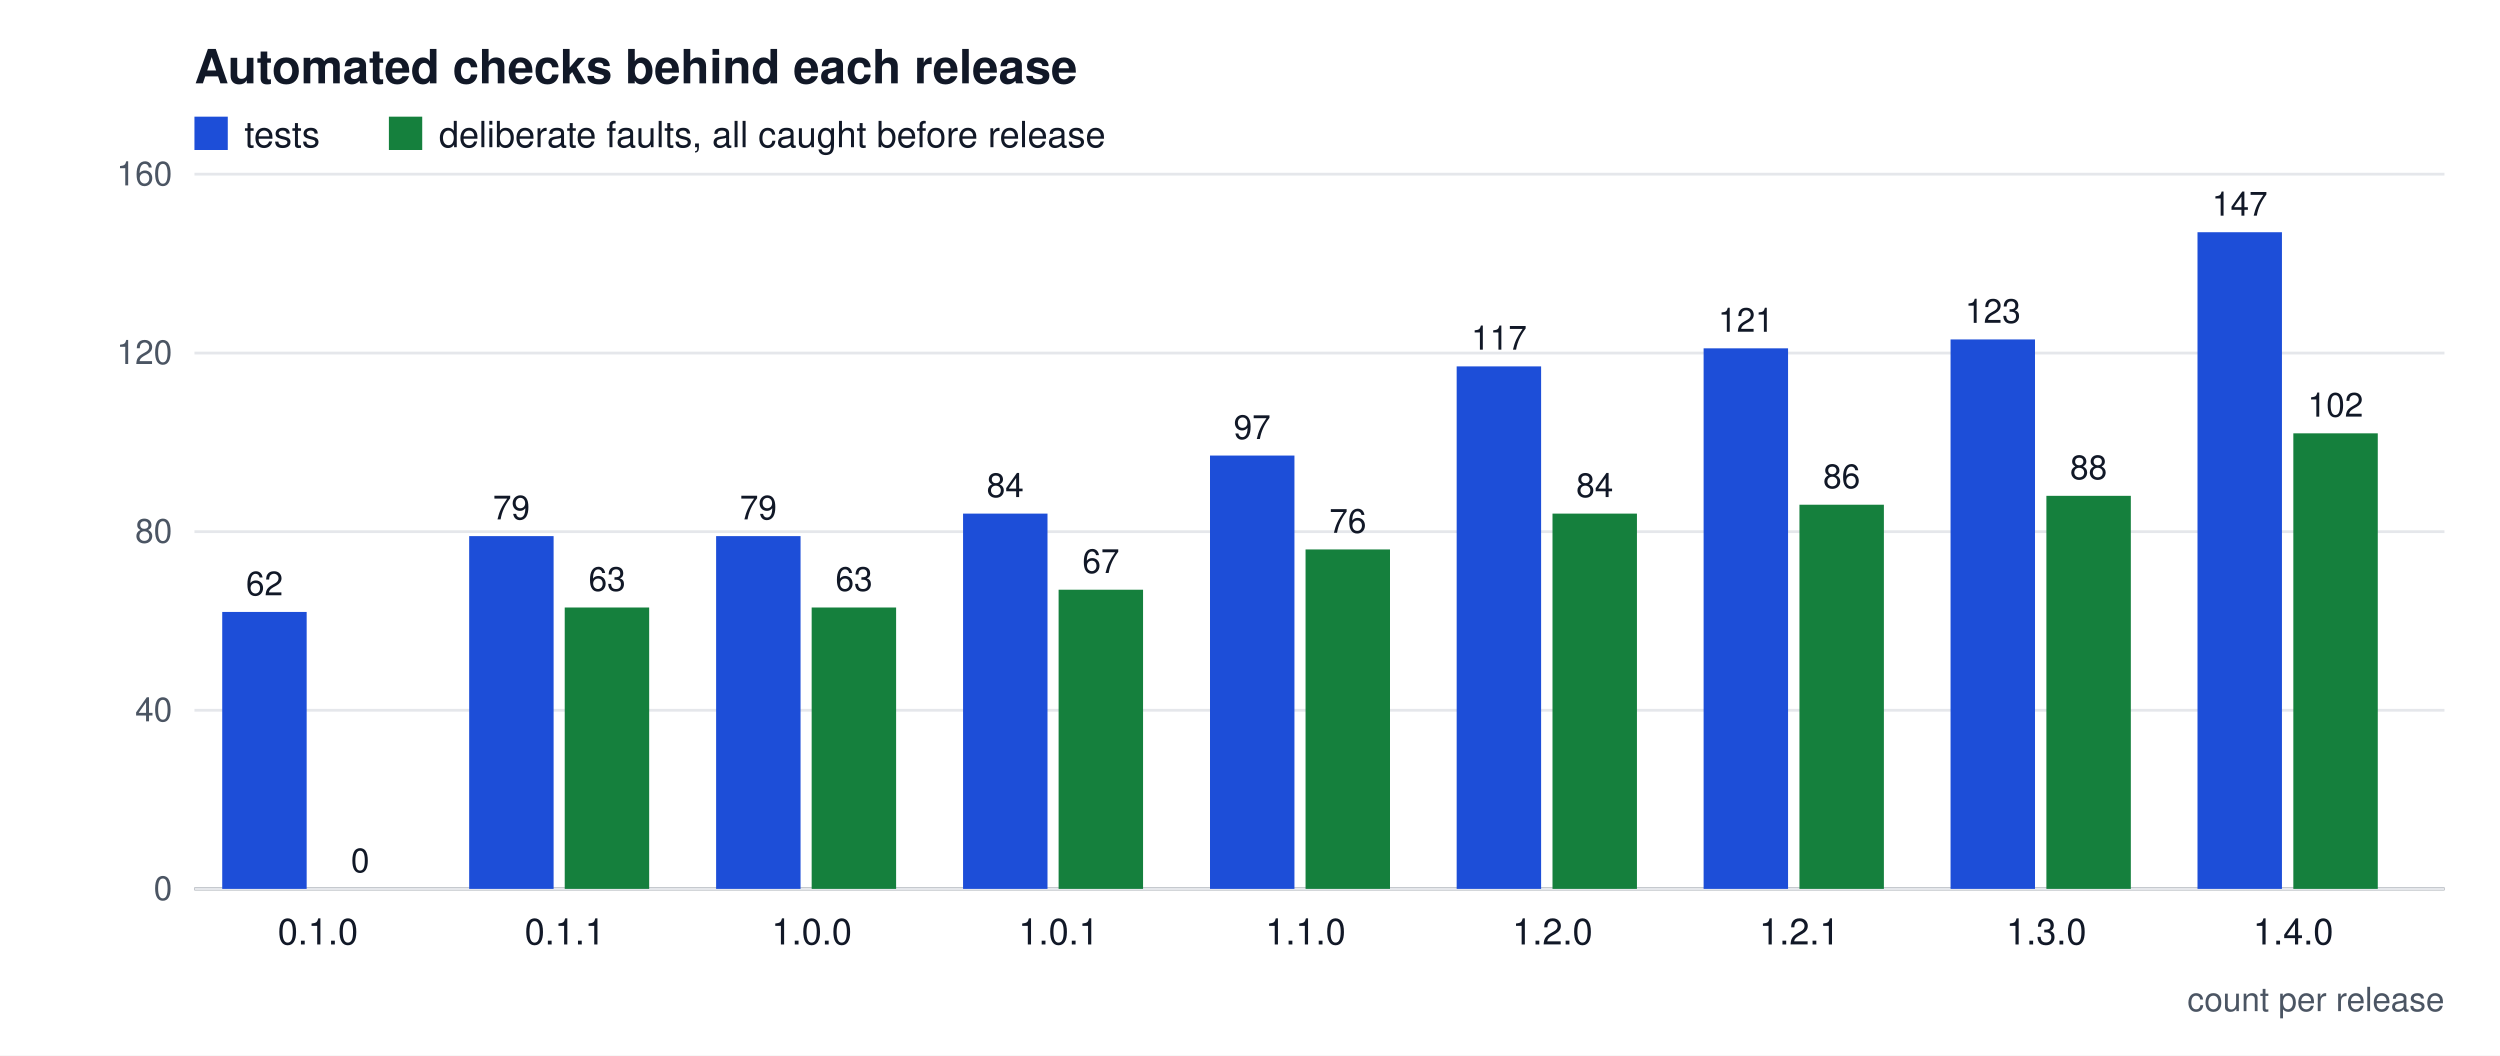
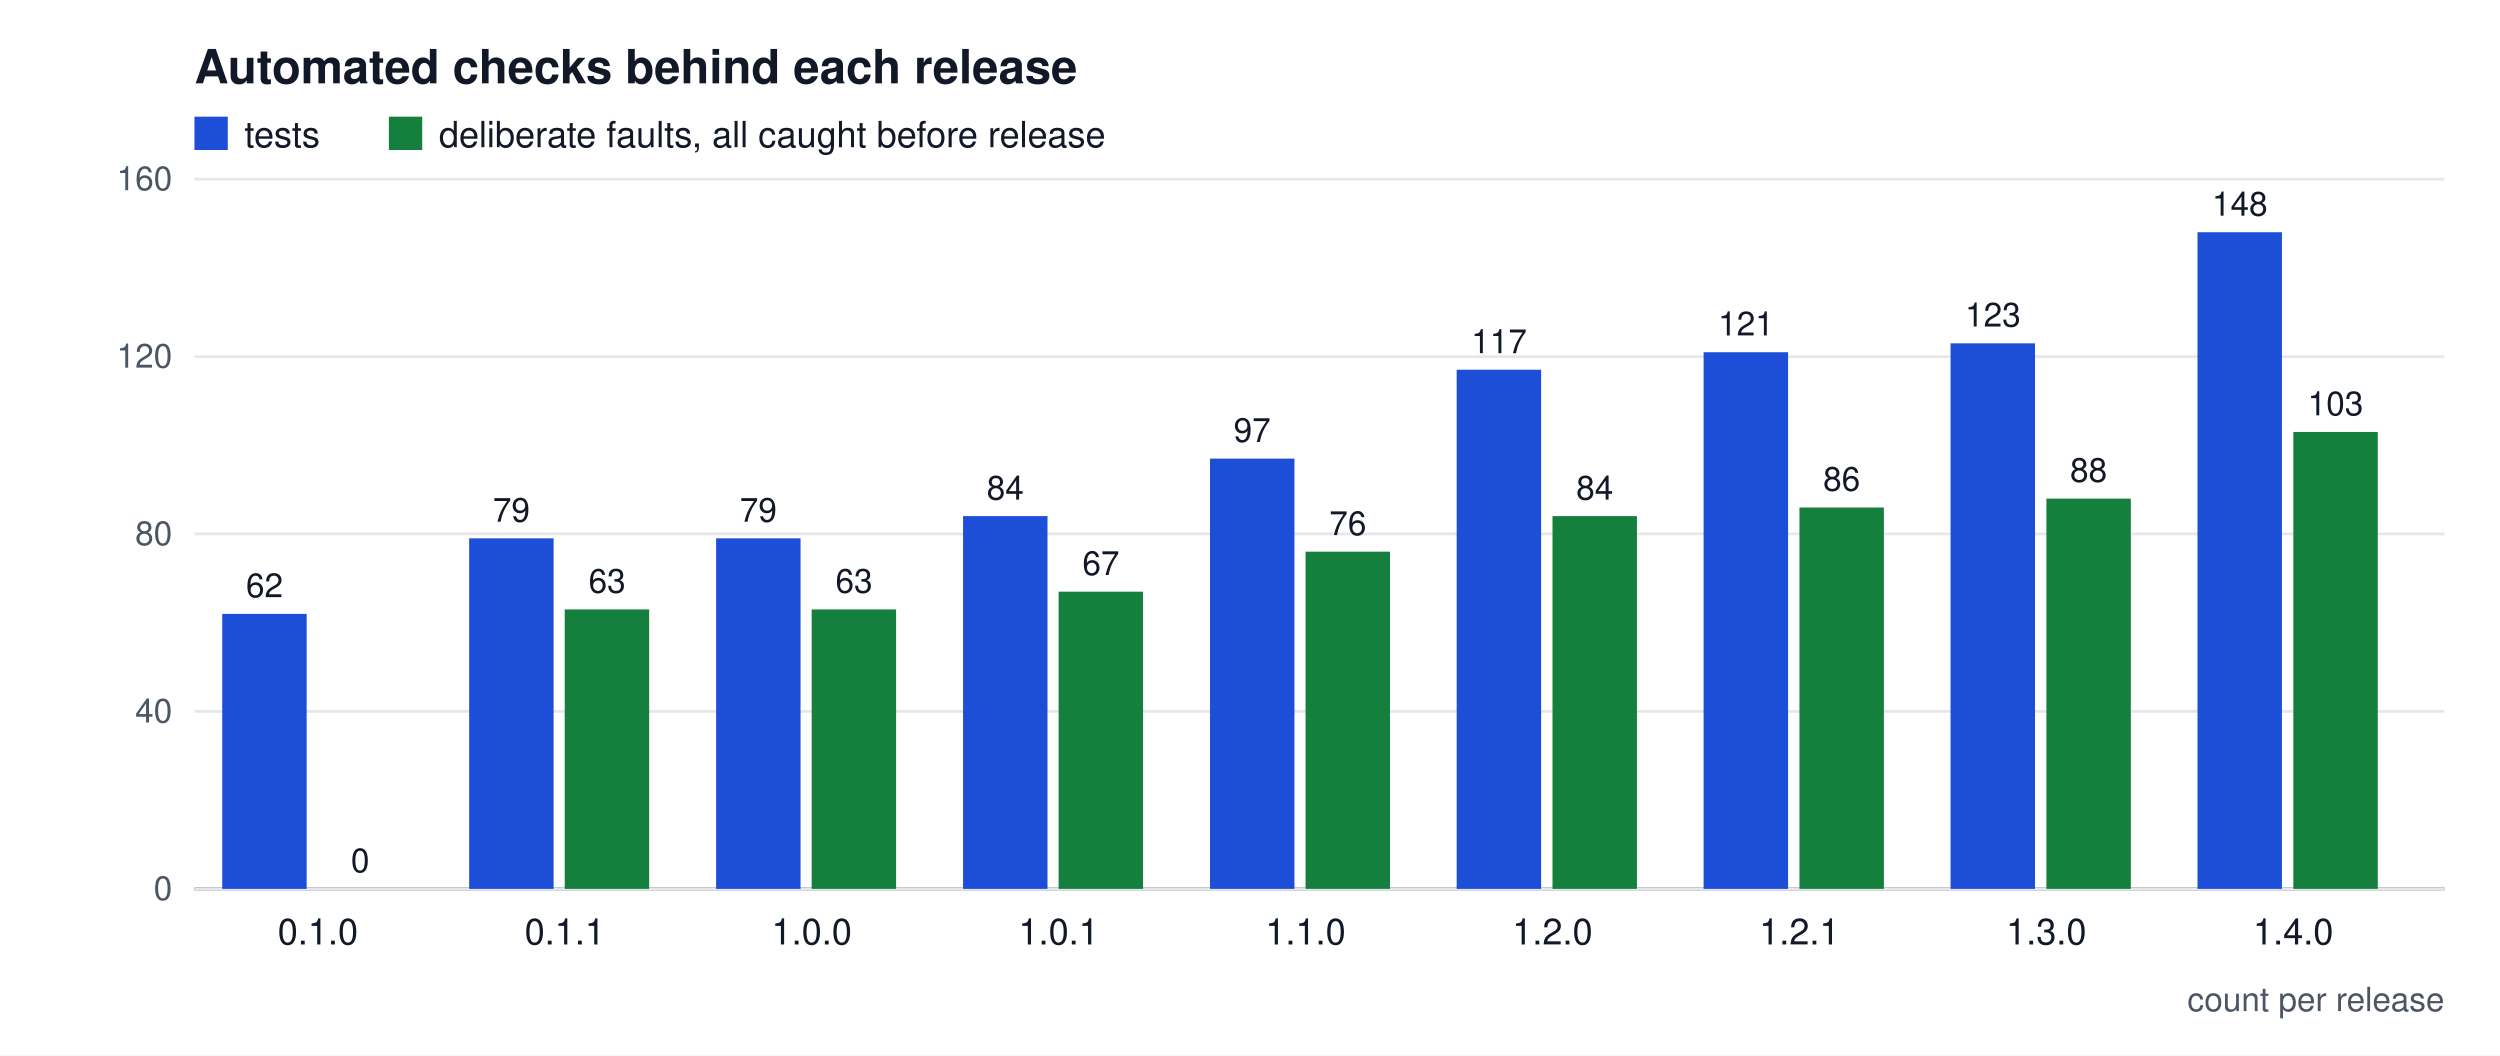
<svg xmlns="http://www.w3.org/2000/svg" viewBox="0 0 900 380" width="900" height="380" role="img" aria-labelledby="title desc" font-family="Helvetica, Arial, sans-serif">
  <rect width="900" height="380" fill="#ffffff" />
  <text x="70" y="30" font-size="17" text-anchor="start" fill="#111827" font-weight="bold">Automated checks behind each release</text>
  <line x1="70" y1="320" x2="880" y2="320" stroke="#4b5563" />
  <line x1="70" y1="320.0" x2="880" y2="320.0" stroke="#e5e7eb" />
  <text x="62" y="324.0" font-size="12" text-anchor="end" fill="#4b5563" font-weight="normal">0</text>
-   <line x1="70" y1="255.7" x2="880" y2="255.7" stroke="#e5e7eb" />
-   <text x="62" y="259.683" font-size="12" text-anchor="end" fill="#4b5563" font-weight="normal">40</text>
-   <line x1="70" y1="191.4" x2="880" y2="191.4" stroke="#e5e7eb" />
-   <text x="62" y="195.367" font-size="12" text-anchor="end" fill="#4b5563" font-weight="normal">80</text>
-   <line x1="70" y1="127.1" x2="880" y2="127.1" stroke="#e5e7eb" />
-   <text x="62" y="131.05" font-size="12" text-anchor="end" fill="#4b5563" font-weight="normal">120</text>
-   <line x1="70" y1="62.7" x2="880" y2="62.7" stroke="#e5e7eb" />
-   <text x="62" y="66.733" font-size="12" text-anchor="end" fill="#4b5563" font-weight="normal">160</text>
-   <rect x="80.0" y="220.3" width="30.4" height="99.7" fill="#1d4ed8" />
-   <text x="95.222" y="214.309" font-size="12" text-anchor="middle" fill="#111827" font-weight="normal">62</text>
+   <line x1="70" y1="256.1" x2="880" y2="256.1" stroke="#e5e7eb" />
+   <text x="62" y="260.118" font-size="12" text-anchor="end" fill="#4b5563" font-weight="normal">40</text>
+   <line x1="70" y1="192.2" x2="880" y2="192.2" stroke="#e5e7eb" />
+   <text x="62" y="196.236" font-size="12" text-anchor="end" fill="#4b5563" font-weight="normal">80</text>
+   <line x1="70" y1="128.4" x2="880" y2="128.4" stroke="#e5e7eb" />
+   <text x="62" y="132.354" font-size="12" text-anchor="end" fill="#4b5563" font-weight="normal">120</text>
+   <line x1="70" y1="64.5" x2="880" y2="64.5" stroke="#e5e7eb" />
+   <text x="62" y="68.472" font-size="12" text-anchor="end" fill="#4b5563" font-weight="normal">160</text>
+   <rect x="80.0" y="221.0" width="30.4" height="99.0" fill="#1d4ed8" />
+   <text x="95.222" y="214.983" font-size="12" text-anchor="middle" fill="#111827" font-weight="normal">62</text>
  <rect x="114.4" y="320.0" width="30.4" height="0.0" fill="#15803d" />
  <text x="129.667" y="314.0" font-size="12" text-anchor="middle" fill="#111827" font-weight="normal">0</text>
  <text x="114.444" y="340" font-size="13" text-anchor="middle" fill="#111827" font-weight="normal">0.1.0</text>
-   <rect x="168.9" y="193.0" width="30.4" height="127.0" fill="#1d4ed8" />
-   <text x="184.111" y="186.975" font-size="12" text-anchor="middle" fill="#111827" font-weight="normal">79</text>
-   <rect x="203.3" y="218.7" width="30.4" height="101.3" fill="#15803d" />
-   <text x="218.556" y="212.701" font-size="12" text-anchor="middle" fill="#111827" font-weight="normal">63</text>
+   <rect x="168.9" y="193.8" width="30.4" height="126.2" fill="#1d4ed8" />
+   <text x="184.111" y="187.833" font-size="12" text-anchor="middle" fill="#111827" font-weight="normal">79</text>
+   <rect x="203.3" y="219.4" width="30.4" height="100.6" fill="#15803d" />
+   <text x="218.556" y="213.386" font-size="12" text-anchor="middle" fill="#111827" font-weight="normal">63</text>
  <text x="203.333" y="340" font-size="13" text-anchor="middle" fill="#111827" font-weight="normal">0.1.1</text>
-   <rect x="257.8" y="193.0" width="30.4" height="127.0" fill="#1d4ed8" />
-   <text x="273.0" y="186.975" font-size="12" text-anchor="middle" fill="#111827" font-weight="normal">79</text>
-   <rect x="292.2" y="218.7" width="30.4" height="101.3" fill="#15803d" />
-   <text x="307.444" y="212.701" font-size="12" text-anchor="middle" fill="#111827" font-weight="normal">63</text>
+   <rect x="257.8" y="193.8" width="30.4" height="126.2" fill="#1d4ed8" />
+   <text x="273.0" y="187.833" font-size="12" text-anchor="middle" fill="#111827" font-weight="normal">79</text>
+   <rect x="292.2" y="219.4" width="30.4" height="100.6" fill="#15803d" />
+   <text x="307.444" y="213.386" font-size="12" text-anchor="middle" fill="#111827" font-weight="normal">63</text>
  <text x="292.222" y="340" font-size="13" text-anchor="middle" fill="#111827" font-weight="normal">1.0.0</text>
-   <rect x="346.7" y="184.9" width="30.4" height="135.1" fill="#1d4ed8" />
-   <text x="361.889" y="178.935" font-size="12" text-anchor="middle" fill="#111827" font-weight="normal">84</text>
-   <rect x="381.1" y="212.3" width="30.4" height="107.7" fill="#15803d" />
-   <text x="396.333" y="206.27" font-size="12" text-anchor="middle" fill="#111827" font-weight="normal">67</text>
+   <rect x="346.7" y="185.8" width="30.4" height="134.2" fill="#1d4ed8" />
+   <text x="361.889" y="179.848" font-size="12" text-anchor="middle" fill="#111827" font-weight="normal">84</text>
+   <rect x="381.1" y="213.0" width="30.4" height="107.0" fill="#15803d" />
+   <text x="396.333" y="206.998" font-size="12" text-anchor="middle" fill="#111827" font-weight="normal">67</text>
  <text x="381.111" y="340" font-size="13" text-anchor="middle" fill="#111827" font-weight="normal">1.0.1</text>
-   <rect x="435.6" y="164.0" width="30.4" height="156.0" fill="#1d4ed8" />
-   <text x="450.778" y="158.032" font-size="12" text-anchor="middle" fill="#111827" font-weight="normal">97</text>
-   <rect x="470.0" y="197.8" width="30.4" height="122.2" fill="#15803d" />
-   <text x="485.222" y="191.798" font-size="12" text-anchor="middle" fill="#111827" font-weight="normal">76</text>
+   <rect x="435.6" y="165.1" width="30.4" height="154.9" fill="#1d4ed8" />
+   <text x="450.778" y="159.086" font-size="12" text-anchor="middle" fill="#111827" font-weight="normal">97</text>
+   <rect x="470.0" y="198.6" width="30.4" height="121.4" fill="#15803d" />
+   <text x="485.222" y="192.624" font-size="12" text-anchor="middle" fill="#111827" font-weight="normal">76</text>
  <text x="470.0" y="340" font-size="13" text-anchor="middle" fill="#111827" font-weight="normal">1.1.0</text>
-   <rect x="524.4" y="131.9" width="30.4" height="188.1" fill="#1d4ed8" />
-   <text x="539.667" y="125.874" font-size="12" text-anchor="middle" fill="#111827" font-weight="normal">117</text>
-   <rect x="558.9" y="184.9" width="30.4" height="135.1" fill="#15803d" />
-   <text x="574.111" y="178.935" font-size="12" text-anchor="middle" fill="#111827" font-weight="normal">84</text>
+   <rect x="524.4" y="133.1" width="30.4" height="186.9" fill="#1d4ed8" />
+   <text x="539.667" y="127.145" font-size="12" text-anchor="middle" fill="#111827" font-weight="normal">117</text>
+   <rect x="558.9" y="185.8" width="30.4" height="134.2" fill="#15803d" />
+   <text x="574.111" y="179.848" font-size="12" text-anchor="middle" fill="#111827" font-weight="normal">84</text>
  <text x="558.889" y="340" font-size="13" text-anchor="middle" fill="#111827" font-weight="normal">1.2.0</text>
-   <rect x="613.3" y="125.4" width="30.4" height="194.6" fill="#1d4ed8" />
-   <text x="628.556" y="119.442" font-size="12" text-anchor="middle" fill="#111827" font-weight="normal">121</text>
-   <rect x="647.8" y="181.7" width="30.4" height="138.3" fill="#15803d" />
-   <text x="663" y="175.719" font-size="12" text-anchor="middle" fill="#111827" font-weight="normal">86</text>
+   <rect x="613.3" y="126.8" width="30.4" height="193.2" fill="#1d4ed8" />
+   <text x="628.556" y="120.757" font-size="12" text-anchor="middle" fill="#111827" font-weight="normal">121</text>
+   <rect x="647.8" y="182.7" width="30.4" height="137.3" fill="#15803d" />
+   <text x="663" y="176.654" font-size="12" text-anchor="middle" fill="#111827" font-weight="normal">86</text>
  <text x="647.778" y="340" font-size="13" text-anchor="middle" fill="#111827" font-weight="normal">1.2.1</text>
-   <rect x="702.2" y="122.2" width="30.4" height="197.8" fill="#1d4ed8" />
-   <text x="717.444" y="116.226" font-size="12" text-anchor="middle" fill="#111827" font-weight="normal">123</text>
-   <rect x="736.7" y="178.5" width="30.4" height="141.5" fill="#15803d" />
-   <text x="751.889" y="172.503" font-size="12" text-anchor="middle" fill="#111827" font-weight="normal">88</text>
+   <rect x="702.2" y="123.6" width="30.4" height="196.4" fill="#1d4ed8" />
+   <text x="717.444" y="117.563" font-size="12" text-anchor="middle" fill="#111827" font-weight="normal">123</text>
+   <rect x="736.7" y="179.5" width="30.4" height="140.5" fill="#15803d" />
+   <text x="751.889" y="173.459" font-size="12" text-anchor="middle" fill="#111827" font-weight="normal">88</text>
  <text x="736.667" y="340" font-size="13" text-anchor="middle" fill="#111827" font-weight="normal">1.3.0</text>
  <rect x="791.1" y="83.6" width="30.4" height="236.4" fill="#1d4ed8" />
-   <text x="806.333" y="77.636" font-size="12" text-anchor="middle" fill="#111827" font-weight="normal">147</text>
-   <rect x="825.6" y="156.0" width="30.4" height="164.0" fill="#15803d" />
-   <text x="840.778" y="149.993" font-size="12" text-anchor="middle" fill="#111827" font-weight="normal">102</text>
+   <text x="806.333" y="77.636" font-size="12" text-anchor="middle" fill="#111827" font-weight="normal">148</text>
+   <rect x="825.6" y="155.5" width="30.4" height="164.5" fill="#15803d" />
+   <text x="840.778" y="149.504" font-size="12" text-anchor="middle" fill="#111827" font-weight="normal">103</text>
  <text x="825.556" y="340" font-size="13" text-anchor="middle" fill="#111827" font-weight="normal">1.4.0</text>
  <rect x="70" y="42" width="12" height="12" fill="#1d4ed8" />
  <text x="88" y="53" font-size="13" text-anchor="start" fill="#111827" font-weight="normal">tests</text>
  <rect x="140" y="42" width="12" height="12" fill="#15803d" />
  <text x="158" y="53" font-size="13" text-anchor="start" fill="#111827" font-weight="normal">deliberate faults, all caught before release</text>
  <text x="880" y="364" font-size="12" text-anchor="end" fill="#4b5563" font-weight="normal">count per release</text>
</svg>
